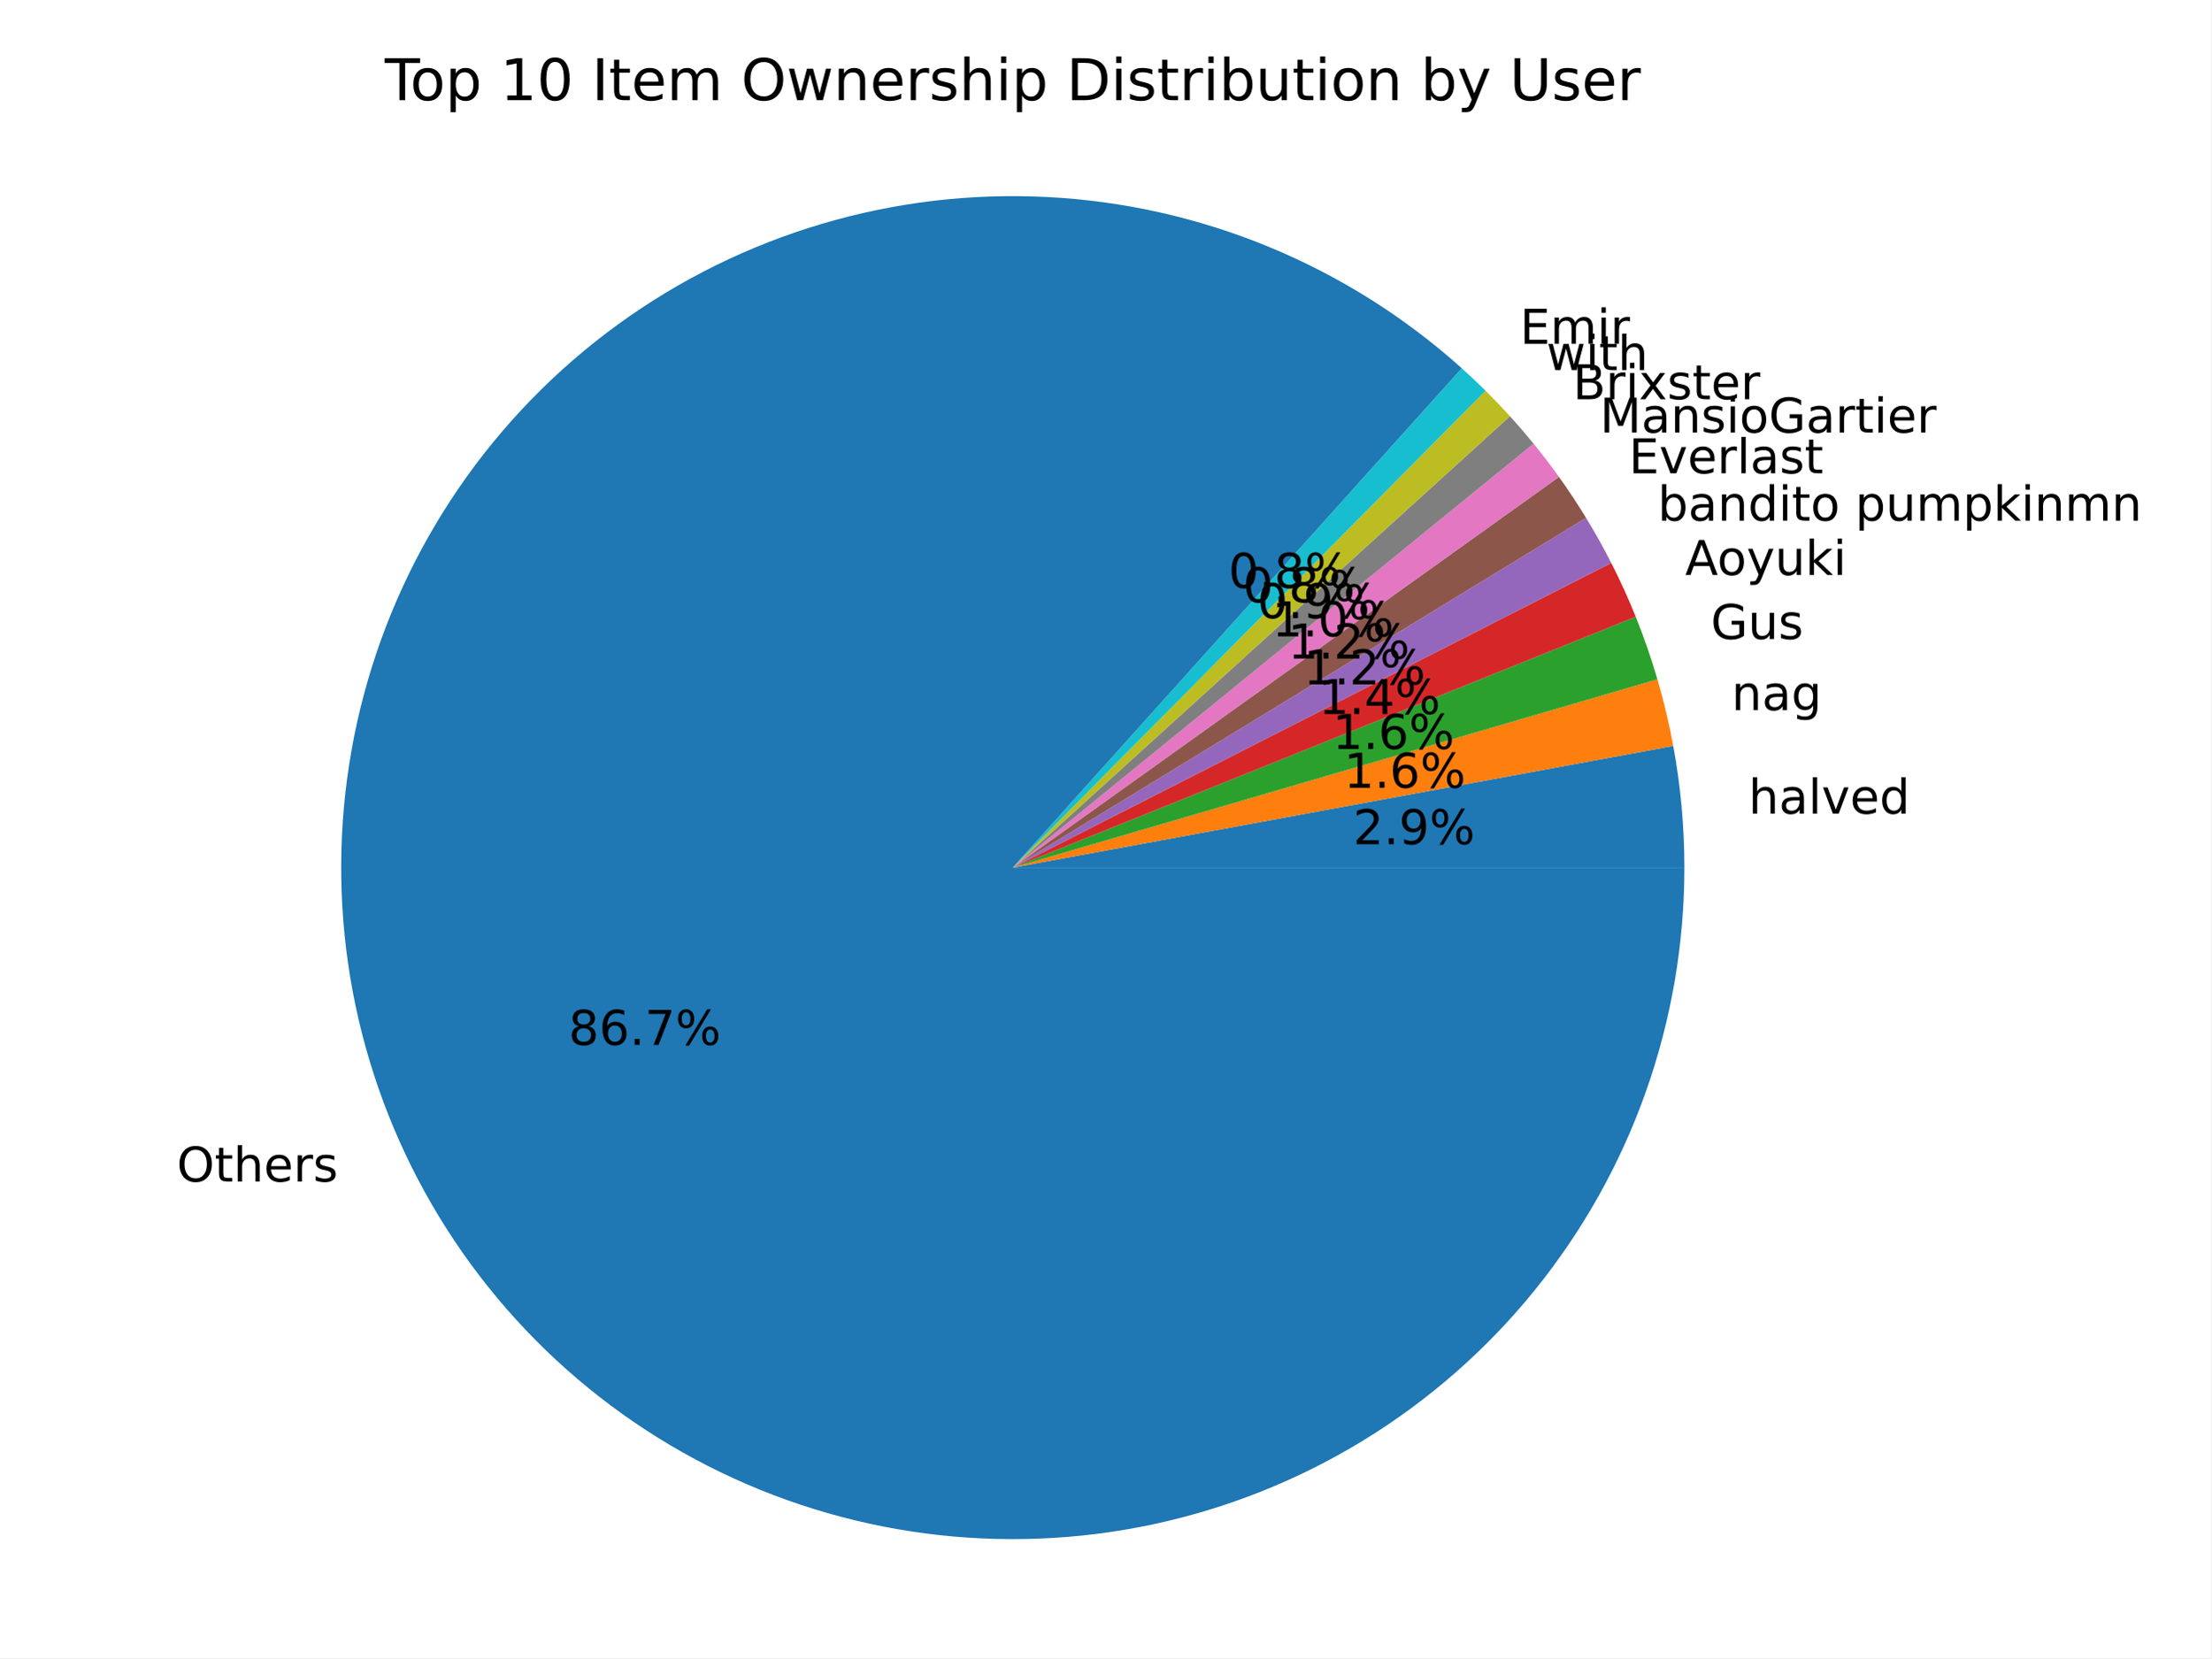
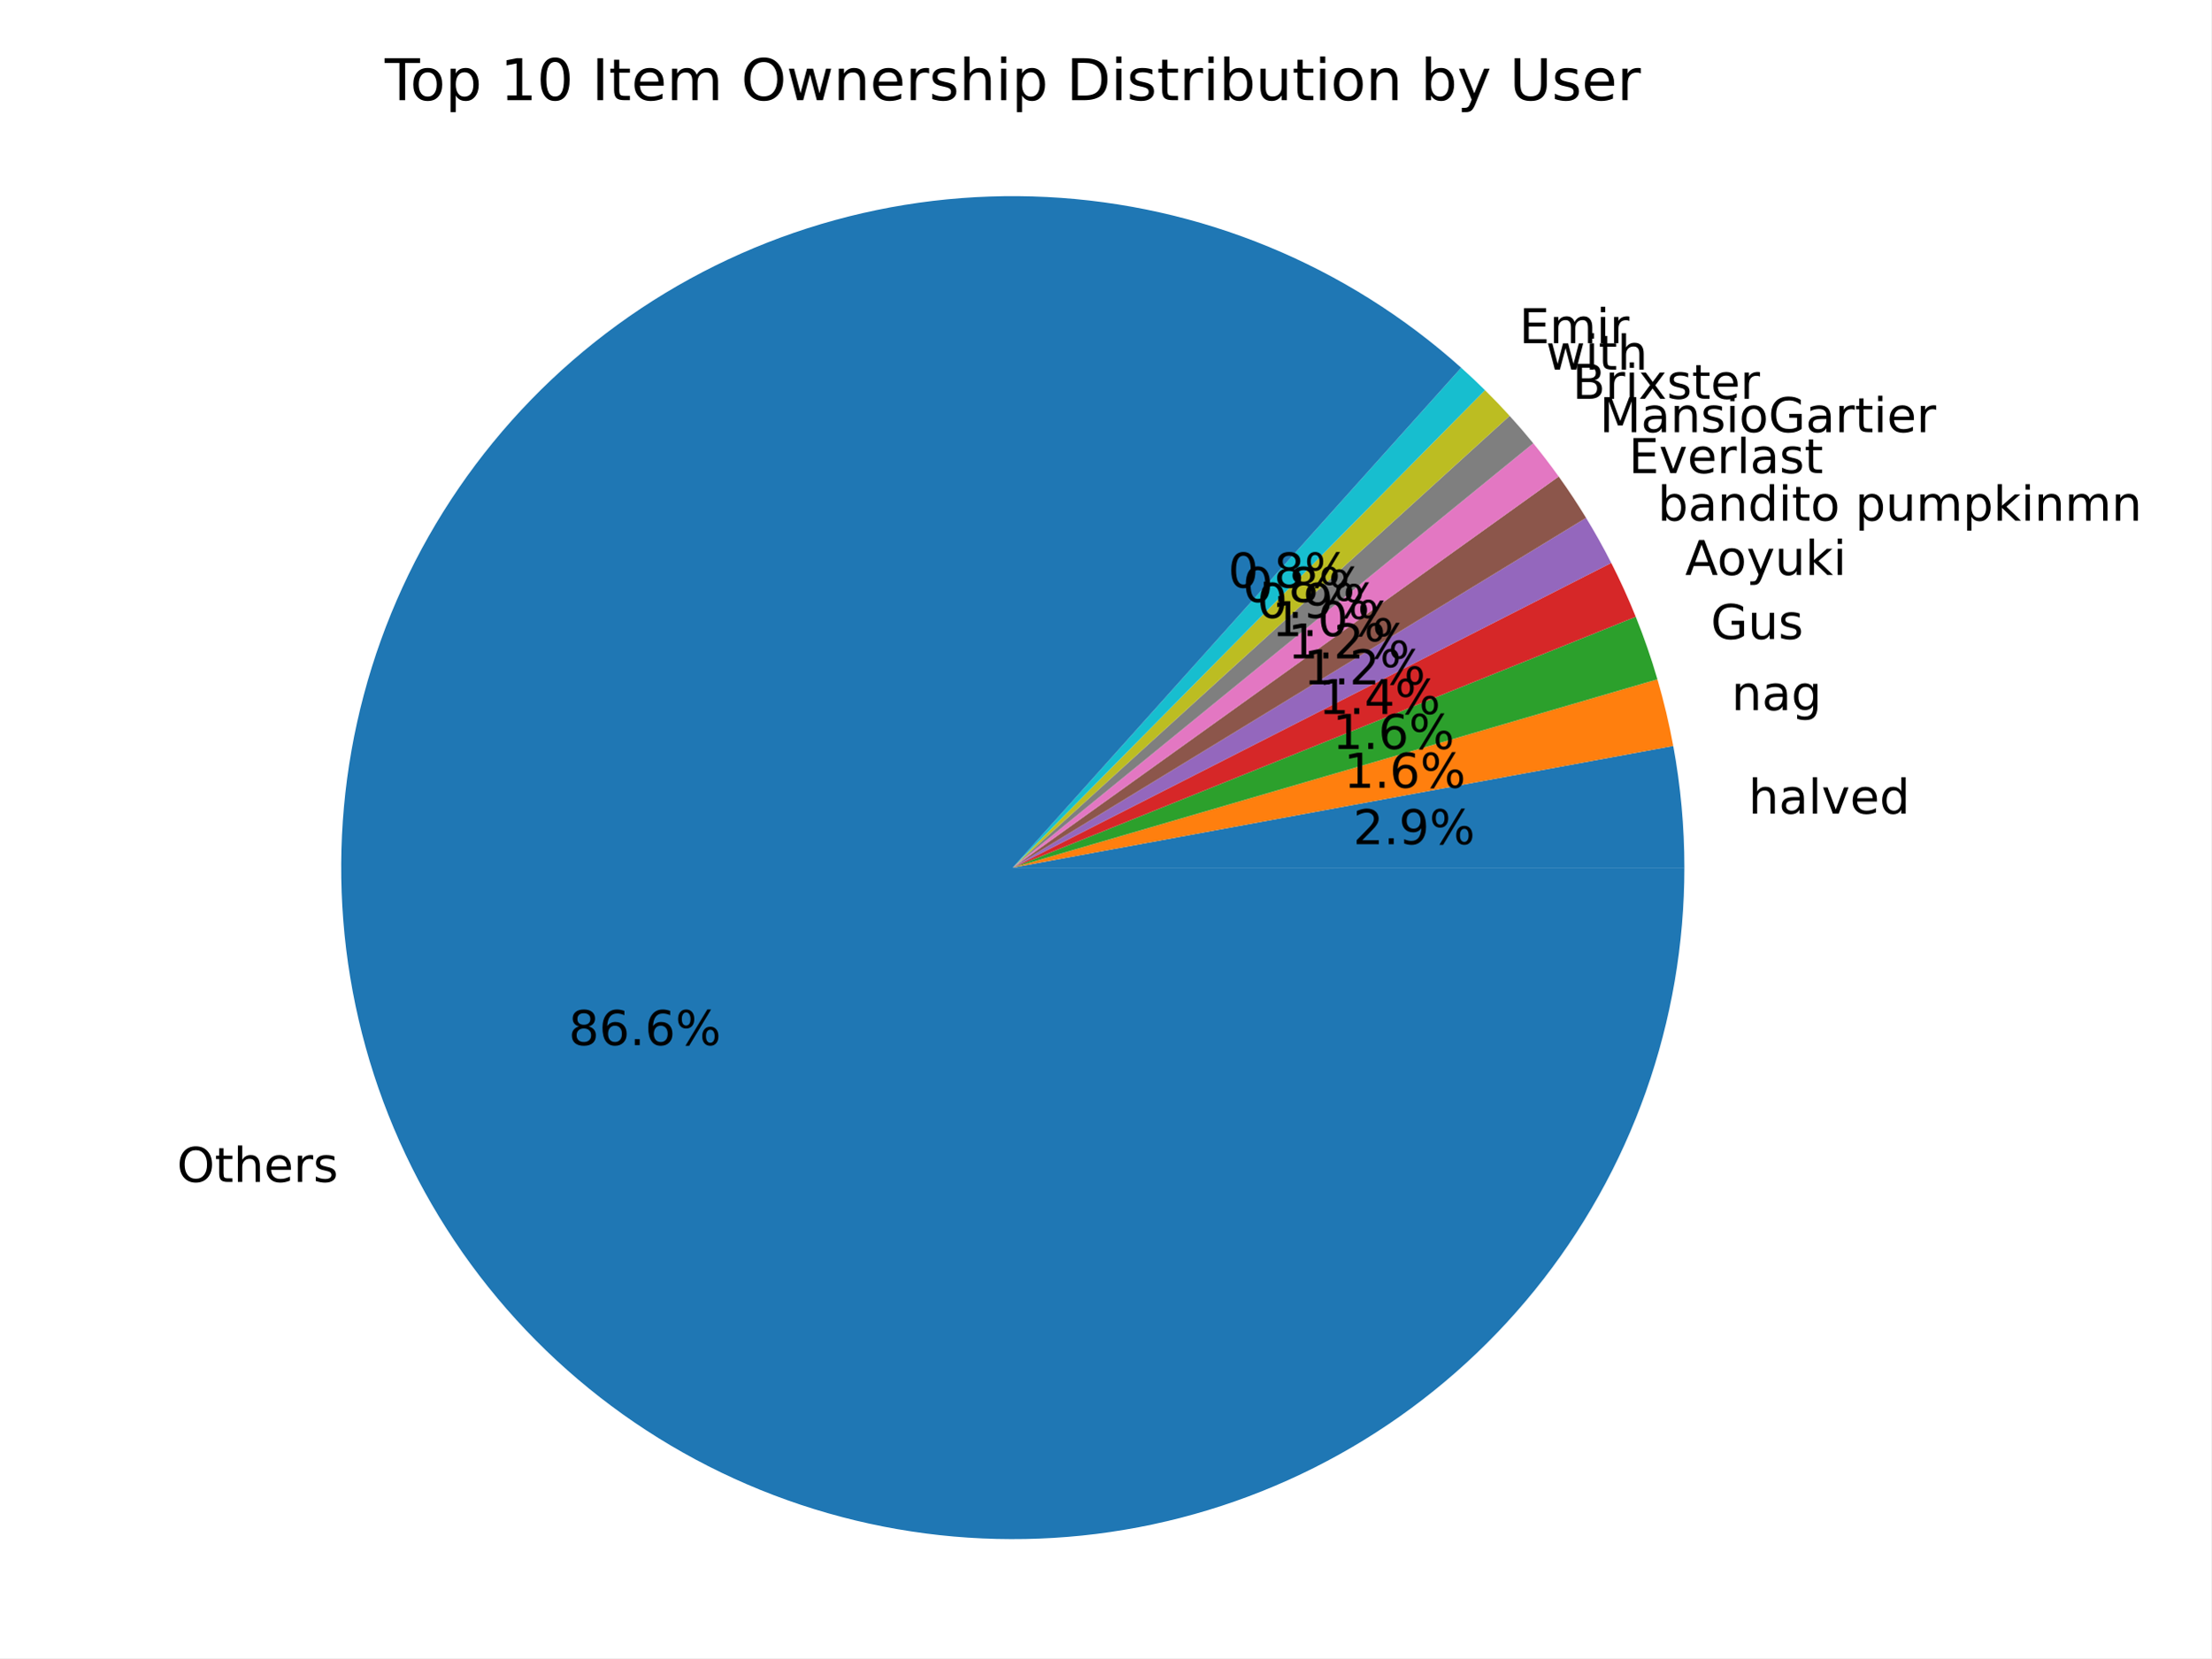
<svg xmlns="http://www.w3.org/2000/svg" xmlns:xlink="http://www.w3.org/1999/xlink" width="460.8pt" height="345.6pt" viewBox="0 0 460.8 345.6" version="1.1">
  <defs>
    <style type="text/css">*{stroke-linejoin: round; stroke-linecap: butt}</style>
  </defs>
  <g id="figure_1">
    <g id="patch_1">
      <path d="M 0 345.6  L 460.8 345.6  L 460.8 0  L 0 0  z " style="fill: #ffffff" />
    </g>
    <g id="axes_1">
      <g id="patch_2">
        <path d="M 351.03 180.84  C 351.03 176.588 350.836 172.337 350.449 168.103  C 350.062 163.868 349.482 159.653 348.711 155.471  L 211.066 180.84  z " style="fill: #1f77b4" />
      </g>
      <g id="patch_3">
        <path d="M 348.711 155.471  C 348.28 153.131 347.789 150.802 347.239 148.487  C 346.689 146.171 346.08 143.87 345.412 141.586  L 211.066 180.84  z " style="fill: #ff7f0e" />
      </g>
      <g id="patch_4">
        <path d="M 345.412 141.586  C 344.767 139.378 344.067 137.185 343.314 135.011  C 342.561 132.837 341.754 130.682 340.894 128.548  L 211.066 180.84  z " style="fill: #2ca02c" />
      </g>
      <g id="patch_5">
        <path d="M 340.894 128.548  C 340.126 126.641 339.316 124.751 338.464 122.879  C 337.613 121.008 336.721 119.156 335.788 117.324  L 211.066 180.84  z " style="fill: #d62728" />
      </g>
      <g id="patch_6">
        <path d="M 335.788 117.324  C 334.974 115.725 334.129 114.143 333.254 112.577  C 332.38 111.012 331.475 109.463 330.541 107.932  L 211.066 180.84  z " style="fill: #9467bd" />
      </g>
      <g id="patch_7">
-         <path d="M 330.541 107.932  C 329.652 106.476 328.737 105.036 327.796 103.613  C 326.854 102.19 325.887 100.785 324.894 99.397  L 211.066 180.84  z " style="fill: #8c564b" />
+         <path d="M 330.541 107.932  C 329.643 106.461 328.718 105.006 327.767 103.569  C 326.815 102.132 325.837 100.713 324.833 99.312  L 211.066 180.84  z " style="fill: #8c564b" />
      </g>
      <g id="patch_8">
-         <path d="M 324.894 99.397  C 324.049 98.216 323.186 97.049 322.305 95.894  C 321.423 94.74 320.524 93.6 319.607 92.473  L 211.066 180.84  z " style="fill: #e377c2" />
+         <path d="M 324.833 99.312  C 323.987 98.132 323.123 96.964 322.241 95.811  C 321.359 94.657 320.458 93.518 319.541 92.392  L 211.066 180.84  z " style="fill: #e377c2" />
      </g>
      <g id="patch_9">
-         <path d="M 319.607 92.473  C 318.812 91.497 318.003 90.53 317.182 89.575  C 316.36 88.62 315.526 87.676 314.679 86.744  L 211.066 180.84  z " style="fill: #7f7f7f" />
+         <path d="M 319.541 92.392  C 318.745 91.416 317.935 90.45 317.113 89.496  C 316.291 88.541 315.456 87.598 314.608 86.666  L 211.066 180.84  z " style="fill: #7f7f7f" />
      </g>
      <g id="patch_10">
-         <path d="M 314.679 86.744  C 313.856 85.837 313.02 84.941 312.173 84.056  C 311.326 83.171 310.468 82.298 309.598 81.436  L 211.066 180.84  z " style="fill: #bcbd22" />
+         <path d="M 314.608 86.666  C 313.778 85.753 312.936 84.852 312.083 83.961  C 311.229 83.071 310.363 82.192 309.486 81.325  L 211.066 180.84  z " style="fill: #bcbd22" />
      </g>
      <g id="patch_11">
-         <path d="M 309.598 81.436  C 308.79 80.635 307.973 79.844 307.146 79.063  C 306.319 78.283 305.482 77.512 304.637 76.752  L 211.066 180.84  z " style="fill: #17becf" />
+         <path d="M 309.486 81.325  C 308.678 80.525 307.859 79.735 307.031 78.955  C 306.203 78.176 305.366 77.406 304.519 76.647  L 211.066 180.84  z " style="fill: #17becf" />
      </g>
      <g id="patch_12">
-         <path d="M 304.637 76.752  C 292.802 66.113 279.238 57.569 264.531 51.49  C 249.823 45.411 234.186 41.885 218.293 41.063  C 202.4 40.241 186.483 42.136 171.227 46.666  C 155.971 51.196 141.599 58.295 128.729 67.656  C 115.86 77.018 104.681 88.507 95.675 101.627  C 86.668 114.748 79.965 129.308 75.853 144.682  C 71.742 160.056 70.283 176.02 71.539 191.884  C 72.794 207.749 76.747 223.284 83.226 237.82  C 89.704 252.355 98.615 265.68 109.574 277.22  C 120.532 288.76 133.379 298.347 147.561 305.568  C 161.743 312.788 177.053 317.538 192.832 319.611  C 208.61 321.684 224.628 321.051 240.193 317.739  C 255.759 314.427 270.647 308.485 284.215 300.168  C 297.783 291.85 309.833 281.28 319.847 268.911  C 329.861 256.542 337.692 242.556 343.004 227.554  C 348.315 212.553 351.03 196.754 351.03 180.84  L 211.066 180.84  z " style="fill: #1f77b4" />
+         <path d="M 304.519 76.647  C 292.675 66.023 279.105 57.496 264.394 51.434  C 249.683 45.372 234.046 41.862 218.156 41.056  C 202.265 40.25 186.353 42.16 171.104 46.702  C 155.856 51.245 141.493 58.355 128.634 67.726  C 115.775 77.097 104.608 88.592 95.613 101.716  C 86.619 114.841 79.927 129.404 75.828 144.777  C 71.728 160.151 70.28 176.112 71.546 191.973  C 72.811 207.833 76.772 223.362 83.258 237.891  C 89.743 252.421 98.659 265.738 109.621 277.27  C 120.583 288.802 133.432 298.381 147.614 305.594  C 161.796 312.808 177.104 317.55 192.88 319.617  C 208.657 321.685 224.67 321.047 240.232 317.731  C 255.794 314.416 270.677 308.471 284.24 300.152  C 297.803 291.834 309.849 281.263 319.859 268.896  C 329.869 256.528 337.698 242.544 343.007 227.545  C 348.316 212.546 351.03 196.751 351.03 180.84  L 211.066 180.84  z " style="fill: #1f77b4" />
      </g>
      <g id="matplotlib.axis_1" />
      <g id="matplotlib.axis_2" />
      <g id="text_1">
        <g transform="translate(364.3871 169.5882) scale(0.1 -0.1)">
          <defs>
            <path id="DejaVuSans-68" d="M 3513 2113  L 3513 0  L 2938 0  L 2938 2094  Q 2938 2591 2744 2837  Q 2550 3084 2163 3084  Q 1697 3084 1428 2787  Q 1159 2491 1159 1978  L 1159 0  L 581 0  L 581 4863  L 1159 4863  L 1159 2956  Q 1366 3272 1645 3428  Q 1925 3584 2291 3584  Q 2894 3584 3203 3211  Q 3513 2838 3513 2113  z " transform="scale(0.015625)" />
            <path id="DejaVuSans-61" d="M 2194 1759  Q 1497 1759 1228 1600  Q 959 1441 959 1056  Q 959 750 1161 570  Q 1363 391 1709 391  Q 2188 391 2477 730  Q 2766 1069 2766 1631  L 2766 1759  L 2194 1759  z M 3341 1997  L 3341 0  L 2766 0  L 2766 531  Q 2569 213 2275 61  Q 1981 -91 1556 -91  Q 1019 -91 701 211  Q 384 513 384 1019  Q 384 1609 779 1909  Q 1175 2209 1959 2209  L 2766 2209  L 2766 2266  Q 2766 2663 2505 2880  Q 2244 3097 1772 3097  Q 1472 3097 1187 3025  Q 903 2953 641 2809  L 641 3341  Q 956 3463 1253 3523  Q 1550 3584 1831 3584  Q 2591 3584 2966 3190  Q 3341 2797 3341 1997  z " transform="scale(0.015625)" />
            <path id="DejaVuSans-6c" d="M 603 4863  L 1178 4863  L 1178 0  L 603 0  L 603 4863  z " transform="scale(0.015625)" />
            <path id="DejaVuSans-76" d="M 191 3500  L 800 3500  L 1894 563  L 2988 3500  L 3597 3500  L 2284 0  L 1503 0  L 191 3500  z " transform="scale(0.015625)" />
            <path id="DejaVuSans-65" d="M 3597 1894  L 3597 1613  L 953 1613  Q 991 1019 1311 708  Q 1631 397 2203 397  Q 2534 397 2845 478  Q 3156 559 3463 722  L 3463 178  Q 3153 47 2828 -22  Q 2503 -91 2169 -91  Q 1331 -91 842 396  Q 353 884 353 1716  Q 353 2575 817 3079  Q 1281 3584 2069 3584  Q 2775 3584 3186 3129  Q 3597 2675 3597 1894  z M 3022 2063  Q 3016 2534 2758 2815  Q 2500 3097 2075 3097  Q 1594 3097 1305 2825  Q 1016 2553 972 2059  L 3022 2063  z " transform="scale(0.015625)" />
            <path id="DejaVuSans-64" d="M 2906 2969  L 2906 4863  L 3481 4863  L 3481 0  L 2906 0  L 2906 525  Q 2725 213 2448 61  Q 2172 -91 1784 -91  Q 1150 -91 751 415  Q 353 922 353 1747  Q 353 2572 751 3078  Q 1150 3584 1784 3584  Q 2172 3584 2448 3432  Q 2725 3281 2906 2969  z M 947 1747  Q 947 1113 1208 752  Q 1469 391 1925 391  Q 2381 391 2643 752  Q 2906 1113 2906 1747  Q 2906 2381 2643 2742  Q 2381 3103 1925 3103  Q 1469 3103 1208 2742  Q 947 2381 947 1747  z " transform="scale(0.015625)" />
          </defs>
          <use xlink:href="#DejaVuSans-68" />
          <use xlink:href="#DejaVuSans-61" x="63.379" />
          <use xlink:href="#DejaVuSans-6c" x="124.658" />
          <use xlink:href="#DejaVuSans-76" x="152.441" />
          <use xlink:href="#DejaVuSans-65" x="211.621" />
          <use xlink:href="#DejaVuSans-64" x="273.145" />
        </g>
      </g>
      <g id="text_2">
        <g transform="translate(281.9933 175.9569) scale(0.1 -0.1)">
          <defs>
            <path id="DejaVuSans-32" d="M 1228 531  L 3431 531  L 3431 0  L 469 0  L 469 531  Q 828 903 1448 1529  Q 2069 2156 2228 2338  Q 2531 2678 2651 2914  Q 2772 3150 2772 3378  Q 2772 3750 2511 3984  Q 2250 4219 1831 4219  Q 1534 4219 1204 4116  Q 875 4013 500 3803  L 500 4441  Q 881 4594 1212 4672  Q 1544 4750 1819 4750  Q 2544 4750 2975 4387  Q 3406 4025 3406 3419  Q 3406 3131 3298 2873  Q 3191 2616 2906 2266  Q 2828 2175 2409 1742  Q 1991 1309 1228 531  z " transform="scale(0.015625)" />
            <path id="DejaVuSans-2e" d="M 684 794  L 1344 794  L 1344 0  L 684 0  L 684 794  z " transform="scale(0.015625)" />
            <path id="DejaVuSans-39" d="M 703 97  L 703 672  Q 941 559 1184 500  Q 1428 441 1663 441  Q 2288 441 2617 861  Q 2947 1281 2994 2138  Q 2813 1869 2534 1725  Q 2256 1581 1919 1581  Q 1219 1581 811 2004  Q 403 2428 403 3163  Q 403 3881 828 4315  Q 1253 4750 1959 4750  Q 2769 4750 3195 4129  Q 3622 3509 3622 2328  Q 3622 1225 3098 567  Q 2575 -91 1691 -91  Q 1453 -91 1209 -44  Q 966 3 703 97  z M 1959 2075  Q 2384 2075 2632 2365  Q 2881 2656 2881 3163  Q 2881 3666 2632 3958  Q 2384 4250 1959 4250  Q 1534 4250 1286 3958  Q 1038 3666 1038 3163  Q 1038 2656 1286 2365  Q 1534 2075 1959 2075  z " transform="scale(0.015625)" />
            <path id="DejaVuSans-25" d="M 4653 2053  Q 4381 2053 4226 1822  Q 4072 1591 4072 1178  Q 4072 772 4226 539  Q 4381 306 4653 306  Q 4919 306 5073 539  Q 5228 772 5228 1178  Q 5228 1588 5073 1820  Q 4919 2053 4653 2053  z M 4653 2450  Q 5147 2450 5437 2106  Q 5728 1763 5728 1178  Q 5728 594 5436 251  Q 5144 -91 4653 -91  Q 4153 -91 3862 251  Q 3572 594 3572 1178  Q 3572 1766 3864 2108  Q 4156 2450 4653 2450  z M 1428 4353  Q 1159 4353 1004 4120  Q 850 3888 850 3481  Q 850 3069 1003 2837  Q 1156 2606 1428 2606  Q 1700 2606 1854 2837  Q 2009 3069 2009 3481  Q 2009 3884 1853 4118  Q 1697 4353 1428 4353  z M 4250 4750  L 4750 4750  L 1831 -91  L 1331 -91  L 4250 4750  z M 1428 4750  Q 1922 4750 2215 4408  Q 2509 4066 2509 3481  Q 2509 2891 2217 2550  Q 1925 2209 1428 2209  Q 931 2209 642 2551  Q 353 2894 353 3481  Q 353 4063 643 4406  Q 934 4750 1428 4750  z " transform="scale(0.015625)" />
          </defs>
          <use xlink:href="#DejaVuSans-32" />
          <use xlink:href="#DejaVuSans-2e" x="63.623" />
          <use xlink:href="#DejaVuSans-39" x="95.41" />
          <use xlink:href="#DejaVuSans-25" x="159.033" />
        </g>
      </g>
      <g id="text_3">
        <g transform="translate(360.8562 148.0105) scale(0.1 -0.1)">
          <defs>
            <path id="DejaVuSans-6e" d="M 3513 2113  L 3513 0  L 2938 0  L 2938 2094  Q 2938 2591 2744 2837  Q 2550 3084 2163 3084  Q 1697 3084 1428 2787  Q 1159 2491 1159 1978  L 1159 0  L 581 0  L 581 3500  L 1159 3500  L 1159 2956  Q 1366 3272 1645 3428  Q 1925 3584 2291 3584  Q 2894 3584 3203 3211  Q 3513 2838 3513 2113  z " transform="scale(0.015625)" />
            <path id="DejaVuSans-67" d="M 2906 1791  Q 2906 2416 2648 2759  Q 2391 3103 1925 3103  Q 1463 3103 1205 2759  Q 947 2416 947 1791  Q 947 1169 1205 825  Q 1463 481 1925 481  Q 2391 481 2648 825  Q 2906 1169 2906 1791  z M 3481 434  Q 3481 -459 3084 -895  Q 2688 -1331 1869 -1331  Q 1566 -1331 1297 -1286  Q 1028 -1241 775 -1147  L 775 -588  Q 1028 -725 1275 -790  Q 1522 -856 1778 -856  Q 2344 -856 2625 -561  Q 2906 -266 2906 331  L 2906 616  Q 2728 306 2450 153  Q 2172 0 1784 0  Q 1141 0 747 490  Q 353 981 353 1791  Q 353 2603 747 3093  Q 1141 3584 1784 3584  Q 2172 3584 2450 3431  Q 2728 3278 2906 2969  L 2906 3500  L 3481 3500  L 3481 434  z " transform="scale(0.015625)" />
          </defs>
          <use xlink:href="#DejaVuSans-6e" />
          <use xlink:href="#DejaVuSans-61" x="63.379" />
          <use xlink:href="#DejaVuSans-67" x="124.658" />
        </g>
      </g>
      <g id="text_4">
        <g transform="translate(280.0674 164.1873) scale(0.1 -0.1)">
          <defs>
            <path id="DejaVuSans-31" d="M 794 531  L 1825 531  L 1825 4091  L 703 3866  L 703 4441  L 1819 4666  L 2450 4666  L 2450 531  L 3481 531  L 3481 0  L 794 0  L 794 531  z " transform="scale(0.015625)" />
            <path id="DejaVuSans-36" d="M 2113 2584  Q 1688 2584 1439 2293  Q 1191 2003 1191 1497  Q 1191 994 1439 701  Q 1688 409 2113 409  Q 2538 409 2786 701  Q 3034 994 3034 1497  Q 3034 2003 2786 2293  Q 2538 2584 2113 2584  z M 3366 4563  L 3366 3988  Q 3128 4100 2886 4159  Q 2644 4219 2406 4219  Q 1781 4219 1451 3797  Q 1122 3375 1075 2522  Q 1259 2794 1537 2939  Q 1816 3084 2150 3084  Q 2853 3084 3261 2657  Q 3669 2231 3669 1497  Q 3669 778 3244 343  Q 2819 -91 2113 -91  Q 1303 -91 875 529  Q 447 1150 447 2328  Q 447 3434 972 4092  Q 1497 4750 2381 4750  Q 2619 4750 2861 4703  Q 3103 4656 3366 4563  z " transform="scale(0.015625)" />
          </defs>
          <use xlink:href="#DejaVuSans-31" />
          <use xlink:href="#DejaVuSans-2e" x="63.623" />
          <use xlink:href="#DejaVuSans-36" x="95.41" />
          <use xlink:href="#DejaVuSans-25" x="159.033" />
        </g>
      </g>
      <g id="text_5">
        <g transform="translate(356.5388 133.1878) scale(0.1 -0.1)">
          <defs>
            <path id="DejaVuSans-47" d="M 3809 666  L 3809 1919  L 2778 1919  L 2778 2438  L 4434 2438  L 4434 434  Q 4069 175 3628 42  Q 3188 -91 2688 -91  Q 1594 -91 976 548  Q 359 1188 359 2328  Q 359 3472 976 4111  Q 1594 4750 2688 4750  Q 3144 4750 3555 4637  Q 3966 4525 4313 4306  L 4313 3634  Q 3963 3931 3569 4081  Q 3175 4231 2741 4231  Q 1884 4231 1454 3753  Q 1025 3275 1025 2328  Q 1025 1384 1454 906  Q 1884 428 2741 428  Q 3075 428 3337 486  Q 3600 544 3809 666  z " transform="scale(0.015625)" />
            <path id="DejaVuSans-75" d="M 544 1381  L 544 3500  L 1119 3500  L 1119 1403  Q 1119 906 1312 657  Q 1506 409 1894 409  Q 2359 409 2629 706  Q 2900 1003 2900 1516  L 2900 3500  L 3475 3500  L 3475 0  L 2900 0  L 2900 538  Q 2691 219 2414 64  Q 2138 -91 1772 -91  Q 1169 -91 856 284  Q 544 659 544 1381  z M 1991 3584  L 1991 3584  z " transform="scale(0.015625)" />
            <path id="DejaVuSans-73" d="M 2834 3397  L 2834 2853  Q 2591 2978 2328 3040  Q 2066 3103 1784 3103  Q 1356 3103 1142 2972  Q 928 2841 928 2578  Q 928 2378 1081 2264  Q 1234 2150 1697 2047  L 1894 2003  Q 2506 1872 2764 1633  Q 3022 1394 3022 966  Q 3022 478 2636 193  Q 2250 -91 1575 -91  Q 1294 -91 989 -36  Q 684 19 347 128  L 347 722  Q 666 556 975 473  Q 1284 391 1588 391  Q 1994 391 2212 530  Q 2431 669 2431 922  Q 2431 1156 2273 1281  Q 2116 1406 1581 1522  L 1381 1569  Q 847 1681 609 1914  Q 372 2147 372 2553  Q 372 3047 722 3315  Q 1072 3584 1716 3584  Q 2034 3584 2315 3537  Q 2597 3491 2834 3397  z " transform="scale(0.015625)" />
          </defs>
          <use xlink:href="#DejaVuSans-47" />
          <use xlink:href="#DejaVuSans-75" x="77.49" />
          <use xlink:href="#DejaVuSans-73" x="140.869" />
        </g>
      </g>
      <g id="text_6">
        <g transform="translate(277.7124 156.1021) scale(0.1 -0.1)">
          <use xlink:href="#DejaVuSans-31" />
          <use xlink:href="#DejaVuSans-2e" x="63.623" />
          <use xlink:href="#DejaVuSans-36" x="95.41" />
          <use xlink:href="#DejaVuSans-25" x="159.033" />
        </g>
      </g>
      <g id="text_7">
        <g transform="translate(351.2043 119.8427) scale(0.1 -0.1)">
          <defs>
            <path id="DejaVuSans-41" d="M 2188 4044  L 1331 1722  L 3047 1722  L 2188 4044  z M 1831 4666  L 2547 4666  L 4325 0  L 3669 0  L 3244 1197  L 1141 1197  L 716 0  L 50 0  L 1831 4666  z " transform="scale(0.015625)" />
            <path id="DejaVuSans-6f" d="M 1959 3097  Q 1497 3097 1228 2736  Q 959 2375 959 1747  Q 959 1119 1226 758  Q 1494 397 1959 397  Q 2419 397 2687 759  Q 2956 1122 2956 1747  Q 2956 2369 2687 2733  Q 2419 3097 1959 3097  z M 1959 3584  Q 2709 3584 3137 3096  Q 3566 2609 3566 1747  Q 3566 888 3137 398  Q 2709 -91 1959 -91  Q 1206 -91 779 398  Q 353 888 353 1747  Q 353 2609 779 3096  Q 1206 3584 1959 3584  z " transform="scale(0.015625)" />
            <path id="DejaVuSans-79" d="M 2059 -325  Q 1816 -950 1584 -1140  Q 1353 -1331 966 -1331  L 506 -1331  L 506 -850  L 844 -850  Q 1081 -850 1212 -737  Q 1344 -625 1503 -206  L 1606 56  L 191 3500  L 800 3500  L 1894 763  L 2988 3500  L 3597 3500  L 2059 -325  z " transform="scale(0.015625)" />
            <path id="DejaVuSans-6b" d="M 581 4863  L 1159 4863  L 1159 1991  L 2875 3500  L 3609 3500  L 1753 1863  L 3688 0  L 2938 0  L 1159 1709  L 1159 0  L 581 0  L 581 4863  z " transform="scale(0.015625)" />
            <path id="DejaVuSans-69" d="M 603 3500  L 1178 3500  L 1178 0  L 603 0  L 603 3500  z M 603 4863  L 1178 4863  L 1178 4134  L 603 4134  L 603 4863  z " transform="scale(0.015625)" />
          </defs>
          <use xlink:href="#DejaVuSans-41" />
          <use xlink:href="#DejaVuSans-6f" x="66.658" />
          <use xlink:href="#DejaVuSans-79" x="127.84" />
          <use xlink:href="#DejaVuSans-75" x="187.02" />
          <use xlink:href="#DejaVuSans-6b" x="250.398" />
          <use xlink:href="#DejaVuSans-69" x="308.309" />
        </g>
      </g>
      <g id="text_8">
        <g transform="translate(274.8027 148.823) scale(0.1 -0.1)">
          <defs>
            <path id="DejaVuSans-34" d="M 2419 4116  L 825 1625  L 2419 1625  L 2419 4116  z M 2253 4666  L 3047 4666  L 3047 1625  L 3713 1625  L 3713 1100  L 3047 1100  L 3047 0  L 2419 0  L 2419 1100  L 313 1100  L 313 1709  L 2253 4666  z " transform="scale(0.015625)" />
          </defs>
          <use xlink:href="#DejaVuSans-31" />
          <use xlink:href="#DejaVuSans-2e" x="63.623" />
          <use xlink:href="#DejaVuSans-34" x="95.41" />
          <use xlink:href="#DejaVuSans-25" x="159.033" />
        </g>
      </g>
      <g id="text_9">
        <g transform="translate(345.4733 108.5105) scale(0.1 -0.1)">
          <defs>
            <path id="DejaVuSans-62" d="M 3116 1747  Q 3116 2381 2855 2742  Q 2594 3103 2138 3103  Q 1681 3103 1420 2742  Q 1159 2381 1159 1747  Q 1159 1113 1420 752  Q 1681 391 2138 391  Q 2594 391 2855 752  Q 3116 1113 3116 1747  z M 1159 2969  Q 1341 3281 1617 3432  Q 1894 3584 2278 3584  Q 2916 3584 3314 3078  Q 3713 2572 3713 1747  Q 3713 922 3314 415  Q 2916 -91 2278 -91  Q 1894 -91 1617 61  Q 1341 213 1159 525  L 1159 0  L 581 0  L 581 4863  L 1159 4863  L 1159 2969  z " transform="scale(0.015625)" />
            <path id="DejaVuSans-74" d="M 1172 4494  L 1172 3500  L 2356 3500  L 2356 3053  L 1172 3053  L 1172 1153  Q 1172 725 1289 603  Q 1406 481 1766 481  L 2356 481  L 2356 0  L 1766 0  Q 1100 0 847 248  Q 594 497 594 1153  L 594 3053  L 172 3053  L 172 3500  L 594 3500  L 594 4494  L 1172 4494  z " transform="scale(0.015625)" />
            <path id="DejaVuSans-20" transform="scale(0.015625)" />
            <path id="DejaVuSans-70" d="M 1159 525  L 1159 -1331  L 581 -1331  L 581 3500  L 1159 3500  L 1159 2969  Q 1341 3281 1617 3432  Q 1894 3584 2278 3584  Q 2916 3584 3314 3078  Q 3713 2572 3713 1747  Q 3713 922 3314 415  Q 2916 -91 2278 -91  Q 1894 -91 1617 61  Q 1341 213 1159 525  z M 3116 1747  Q 3116 2381 2855 2742  Q 2594 3103 2138 3103  Q 1681 3103 1420 2742  Q 1159 2381 1159 1747  Q 1159 1113 1420 752  Q 1681 391 2138 391  Q 2594 391 2855 752  Q 3116 1113 3116 1747  z " transform="scale(0.015625)" />
            <path id="DejaVuSans-6d" d="M 3328 2828  Q 3544 3216 3844 3400  Q 4144 3584 4550 3584  Q 5097 3584 5394 3201  Q 5691 2819 5691 2113  L 5691 0  L 5113 0  L 5113 2094  Q 5113 2597 4934 2840  Q 4756 3084 4391 3084  Q 3944 3084 3684 2787  Q 3425 2491 3425 1978  L 3425 0  L 2847 0  L 2847 2094  Q 2847 2600 2669 2842  Q 2491 3084 2119 3084  Q 1678 3084 1418 2786  Q 1159 2488 1159 1978  L 1159 0  L 581 0  L 581 3500  L 1159 3500  L 1159 2956  Q 1356 3278 1631 3431  Q 1906 3584 2284 3584  Q 2666 3584 2933 3390  Q 3200 3197 3328 2828  z " transform="scale(0.015625)" />
          </defs>
          <use xlink:href="#DejaVuSans-62" />
          <use xlink:href="#DejaVuSans-61" x="63.477" />
          <use xlink:href="#DejaVuSans-6e" x="124.756" />
          <use xlink:href="#DejaVuSans-64" x="188.135" />
          <use xlink:href="#DejaVuSans-69" x="251.611" />
          <use xlink:href="#DejaVuSans-74" x="279.395" />
          <use xlink:href="#DejaVuSans-6f" x="318.604" />
          <use xlink:href="#DejaVuSans-20" x="379.785" />
          <use xlink:href="#DejaVuSans-70" x="411.572" />
          <use xlink:href="#DejaVuSans-75" x="475.049" />
          <use xlink:href="#DejaVuSans-6d" x="538.428" />
          <use xlink:href="#DejaVuSans-70" x="635.84" />
          <use xlink:href="#DejaVuSans-6b" x="699.316" />
          <use xlink:href="#DejaVuSans-69" x="757.227" />
          <use xlink:href="#DejaVuSans-6e" x="785.01" />
          <use xlink:href="#DejaVuSans-6d" x="848.389" />
          <use xlink:href="#DejaVuSans-6e" x="945.801" />
        </g>
      </g>
      <g id="text_10">
        <g transform="translate(271.6767 142.6418) scale(0.1 -0.1)">
          <use xlink:href="#DejaVuSans-31" />
          <use xlink:href="#DejaVuSans-2e" x="63.623" />
          <use xlink:href="#DejaVuSans-32" x="95.41" />
          <use xlink:href="#DejaVuSans-25" x="159.033" />
        </g>
      </g>
      <g id="text_11">
-         <g transform="translate(339.4686 98.64977) scale(0.1 -0.1)">
+         <g transform="translate(339.4367 98.60162) scale(0.1 -0.1)">
          <defs>
            <path id="DejaVuSans-45" d="M 628 4666  L 3578 4666  L 3578 4134  L 1259 4134  L 1259 2753  L 3481 2753  L 3481 2222  L 1259 2222  L 1259 531  L 3634 531  L 3634 0  L 628 0  L 628 4666  z " transform="scale(0.015625)" />
            <path id="DejaVuSans-72" d="M 2631 2963  Q 2534 3019 2420 3045  Q 2306 3072 2169 3072  Q 1681 3072 1420 2755  Q 1159 2438 1159 1844  L 1159 0  L 581 0  L 581 3500  L 1159 3500  L 1159 2956  Q 1341 3275 1631 3429  Q 1922 3584 2338 3584  Q 2397 3584 2469 3576  Q 2541 3569 2628 3553  L 2631 2963  z " transform="scale(0.015625)" />
          </defs>
          <use xlink:href="#DejaVuSans-45" />
          <use xlink:href="#DejaVuSans-76" x="63.184" />
          <use xlink:href="#DejaVuSans-65" x="122.363" />
          <use xlink:href="#DejaVuSans-72" x="183.887" />
          <use xlink:href="#DejaVuSans-6c" x="225" />
          <use xlink:href="#DejaVuSans-61" x="252.783" />
          <use xlink:href="#DejaVuSans-73" x="314.062" />
          <use xlink:href="#DejaVuSans-74" x="366.162" />
        </g>
      </g>
      <g id="text_12">
-         <g transform="translate(268.4014 137.2632) scale(0.1 -0.1)">
+         <g transform="translate(268.384 137.237) scale(0.1 -0.1)">
          <use xlink:href="#DejaVuSans-31" />
          <use xlink:href="#DejaVuSans-2e" x="63.623" />
          <use xlink:href="#DejaVuSans-32" x="95.41" />
          <use xlink:href="#DejaVuSans-25" x="159.033" />
        </g>
      </g>
      <g id="text_13">
-         <g transform="translate(333.4285 90.15911) scale(0.1 -0.1)">
+         <g transform="translate(333.3584 90.06735) scale(0.1 -0.1)">
          <defs>
            <path id="DejaVuSans-4d" d="M 628 4666  L 1569 4666  L 2759 1491  L 3956 4666  L 4897 4666  L 4897 0  L 4281 0  L 4281 4097  L 3078 897  L 2444 897  L 1241 4097  L 1241 0  L 628 0  L 628 4666  z " transform="scale(0.015625)" />
          </defs>
          <use xlink:href="#DejaVuSans-4d" />
          <use xlink:href="#DejaVuSans-61" x="86.279" />
          <use xlink:href="#DejaVuSans-6e" x="147.559" />
          <use xlink:href="#DejaVuSans-73" x="210.938" />
          <use xlink:href="#DejaVuSans-69" x="263.037" />
          <use xlink:href="#DejaVuSans-6f" x="290.82" />
          <use xlink:href="#DejaVuSans-47" x="352.002" />
          <use xlink:href="#DejaVuSans-61" x="429.492" />
          <use xlink:href="#DejaVuSans-72" x="490.771" />
          <use xlink:href="#DejaVuSans-74" x="531.885" />
          <use xlink:href="#DejaVuSans-69" x="571.094" />
          <use xlink:href="#DejaVuSans-65" x="598.877" />
          <use xlink:href="#DejaVuSans-72" x="660.4" />
        </g>
      </g>
      <g id="text_14">
-         <g transform="translate(265.1068 132.632) scale(0.1 -0.1)">
+         <g transform="translate(265.0686 132.5819) scale(0.1 -0.1)">
          <defs>
            <path id="DejaVuSans-30" d="M 2034 4250  Q 1547 4250 1301 3770  Q 1056 3291 1056 2328  Q 1056 1369 1301 889  Q 1547 409 2034 409  Q 2525 409 2770 889  Q 3016 1369 3016 2328  Q 3016 3291 2770 3770  Q 2525 4250 2034 4250  z M 2034 4750  Q 2819 4750 3233 4129  Q 3647 3509 3647 2328  Q 3647 1150 3233 529  Q 2819 -91 2034 -91  Q 1250 -91 836 529  Q 422 1150 422 2328  Q 422 3509 836 4129  Q 1250 4750 2034 4750  z " transform="scale(0.015625)" />
          </defs>
          <use xlink:href="#DejaVuSans-31" />
          <use xlink:href="#DejaVuSans-2e" x="63.623" />
          <use xlink:href="#DejaVuSans-30" x="95.41" />
          <use xlink:href="#DejaVuSans-25" x="159.033" />
        </g>
      </g>
      <g id="text_15">
-         <g transform="translate(327.7933 83.20811) scale(0.1 -0.1)">
+         <g transform="translate(327.718 83.12059) scale(0.1 -0.1)">
          <defs>
            <path id="DejaVuSans-42" d="M 1259 2228  L 1259 519  L 2272 519  Q 2781 519 3026 730  Q 3272 941 3272 1375  Q 3272 1813 3026 2020  Q 2781 2228 2272 2228  L 1259 2228  z M 1259 4147  L 1259 2741  L 2194 2741  Q 2656 2741 2882 2914  Q 3109 3088 3109 3444  Q 3109 3797 2882 3972  Q 2656 4147 2194 4147  L 1259 4147  z M 628 4666  L 2241 4666  Q 2963 4666 3353 4366  Q 3744 4066 3744 3513  Q 3744 3084 3544 2831  Q 3344 2578 2956 2516  Q 3422 2416 3680 2098  Q 3938 1781 3938 1306  Q 3938 681 3513 340  Q 3088 0 2303 0  L 628 0  L 628 4666  z " transform="scale(0.015625)" />
            <path id="DejaVuSans-78" d="M 3513 3500  L 2247 1797  L 3578 0  L 2900 0  L 1881 1375  L 863 0  L 184 0  L 1544 1831  L 300 3500  L 978 3500  L 1906 2253  L 2834 3500  L 3513 3500  z " transform="scale(0.015625)" />
          </defs>
          <use xlink:href="#DejaVuSans-42" />
          <use xlink:href="#DejaVuSans-72" x="68.604" />
          <use xlink:href="#DejaVuSans-69" x="109.717" />
          <use xlink:href="#DejaVuSans-78" x="137.5" />
          <use xlink:href="#DejaVuSans-73" x="196.68" />
          <use xlink:href="#DejaVuSans-74" x="248.779" />
          <use xlink:href="#DejaVuSans-65" x="287.988" />
          <use xlink:href="#DejaVuSans-72" x="349.512" />
        </g>
      </g>
      <g id="text_16">
-         <g transform="translate(262.0331 128.8405) scale(0.1 -0.1)">
+         <g transform="translate(261.992 128.7928) scale(0.1 -0.1)">
          <use xlink:href="#DejaVuSans-30" />
          <use xlink:href="#DejaVuSans-2e" x="63.623" />
          <use xlink:href="#DejaVuSans-39" x="95.41" />
          <use xlink:href="#DejaVuSans-25" x="159.033" />
        </g>
      </g>
      <g id="text_17">
-         <g transform="translate(322.2841 77.13721) scale(0.1 -0.1)">
+         <g transform="translate(322.1843 77.03298) scale(0.1 -0.1)">
          <defs>
            <path id="DejaVuSans-77" d="M 269 3500  L 844 3500  L 1563 769  L 2278 3500  L 2956 3500  L 3675 769  L 4391 3500  L 4966 3500  L 4050 0  L 3372 0  L 2619 2869  L 1863 0  L 1184 0  L 269 3500  z " transform="scale(0.015625)" />
          </defs>
          <use xlink:href="#DejaVuSans-77" />
          <use xlink:href="#DejaVuSans-69" x="81.787" />
          <use xlink:href="#DejaVuSans-74" x="109.57" />
          <use xlink:href="#DejaVuSans-68" x="148.779" />
        </g>
      </g>
      <g id="text_18">
-         <g transform="translate(259.0281 125.5291) scale(0.1 -0.1)">
+         <g transform="translate(258.9736 125.4723) scale(0.1 -0.1)">
          <defs>
            <path id="DejaVuSans-38" d="M 2034 2216  Q 1584 2216 1326 1975  Q 1069 1734 1069 1313  Q 1069 891 1326 650  Q 1584 409 2034 409  Q 2484 409 2743 651  Q 3003 894 3003 1313  Q 3003 1734 2745 1975  Q 2488 2216 2034 2216  z M 1403 2484  Q 997 2584 770 2862  Q 544 3141 544 3541  Q 544 4100 942 4425  Q 1341 4750 2034 4750  Q 2731 4750 3128 4425  Q 3525 4100 3525 3541  Q 3525 3141 3298 2862  Q 3072 2584 2669 2484  Q 3125 2378 3379 2068  Q 3634 1759 3634 1313  Q 3634 634 3220 271  Q 2806 -91 2034 -91  Q 1263 -91 848 271  Q 434 634 434 1313  Q 434 1759 690 2068  Q 947 2378 1403 2484  z M 1172 3481  Q 1172 3119 1398 2916  Q 1625 2713 2034 2713  Q 2441 2713 2670 2916  Q 2900 3119 2900 3481  Q 2900 3844 2670 4047  Q 2441 4250 2034 4250  Q 1625 4250 1398 4047  Q 1172 3844 1172 3481  z " transform="scale(0.015625)" />
          </defs>
          <use xlink:href="#DejaVuSans-30" />
          <use xlink:href="#DejaVuSans-2e" x="63.623" />
          <use xlink:href="#DejaVuSans-38" x="95.41" />
          <use xlink:href="#DejaVuSans-25" x="159.033" />
        </g>
      </g>
      <g id="text_19">
-         <g transform="translate(316.7539 71.64521) scale(0.1 -0.1)">
+         <g transform="translate(316.6279 71.52638) scale(0.1 -0.1)">
          <use xlink:href="#DejaVuSans-45" />
          <use xlink:href="#DejaVuSans-6d" x="63.184" />
          <use xlink:href="#DejaVuSans-69" x="160.596" />
          <use xlink:href="#DejaVuSans-72" x="188.379" />
        </g>
      </g>
      <g id="text_20">
-         <g transform="translate(256.0116 122.5335) scale(0.1 -0.1)">
+         <g transform="translate(255.9428 122.4687) scale(0.1 -0.1)">
          <use xlink:href="#DejaVuSans-30" />
          <use xlink:href="#DejaVuSans-2e" x="63.623" />
          <use xlink:href="#DejaVuSans-38" x="95.41" />
          <use xlink:href="#DejaVuSans-25" x="159.033" />
        </g>
      </g>
      <g id="text_21">
-         <g transform="translate(36.83841 246.2768) scale(0.1 -0.1)">
+         <g transform="translate(36.87368 246.3559) scale(0.1 -0.1)">
          <defs>
            <path id="DejaVuSans-4f" d="M 2522 4238  Q 1834 4238 1429 3725  Q 1025 3213 1025 2328  Q 1025 1447 1429 934  Q 1834 422 2522 422  Q 3209 422 3611 934  Q 4013 1447 4013 2328  Q 4013 3213 3611 3725  Q 3209 4238 2522 4238  z M 2522 4750  Q 3503 4750 4090 4092  Q 4678 3434 4678 2328  Q 4678 1225 4090 567  Q 3503 -91 2522 -91  Q 1538 -91 948 565  Q 359 1222 359 2328  Q 359 3434 948 4092  Q 1538 4750 2522 4750  z " transform="scale(0.015625)" />
          </defs>
          <use xlink:href="#DejaVuSans-4f" />
          <use xlink:href="#DejaVuSans-74" x="78.711" />
          <use xlink:href="#DejaVuSans-68" x="117.92" />
          <use xlink:href="#DejaVuSans-65" x="181.299" />
          <use xlink:href="#DejaVuSans-72" x="242.822" />
          <use xlink:href="#DejaVuSans-73" x="283.936" />
        </g>
      </g>
      <g id="text_22">
-         <g transform="translate(118.4781 217.7871) scale(0.1 -0.1)">
-           <defs>
-             <path id="DejaVuSans-37" d="M 525 4666  L 3525 4666  L 3525 4397  L 1831 0  L 1172 0  L 2766 4134  L 525 4134  L 525 4666  z " transform="scale(0.015625)" />
-           </defs>
+         <g transform="translate(118.4974 217.8302) scale(0.1 -0.1)">
          <use xlink:href="#DejaVuSans-38" />
          <use xlink:href="#DejaVuSans-36" x="63.623" />
          <use xlink:href="#DejaVuSans-2e" x="127.246" />
-           <use xlink:href="#DejaVuSans-37" x="159.033" />
+           <use xlink:href="#DejaVuSans-36" x="159.033" />
          <use xlink:href="#DejaVuSans-25" x="222.656" />
        </g>
      </g>
      <g id="text_23">
        <g transform="translate(80.17313 20.88) scale(0.12 -0.12)">
          <defs>
            <path id="DejaVuSans-54" d="M -19 4666  L 3928 4666  L 3928 4134  L 2272 4134  L 2272 0  L 1638 0  L 1638 4134  L -19 4134  L -19 4666  z " transform="scale(0.015625)" />
            <path id="DejaVuSans-49" d="M 628 4666  L 1259 4666  L 1259 0  L 628 0  L 628 4666  z " transform="scale(0.015625)" />
            <path id="DejaVuSans-44" d="M 1259 4147  L 1259 519  L 2022 519  Q 2988 519 3436 956  Q 3884 1394 3884 2338  Q 3884 3275 3436 3711  Q 2988 4147 2022 4147  L 1259 4147  z M 628 4666  L 1925 4666  Q 3281 4666 3915 4102  Q 4550 3538 4550 2338  Q 4550 1131 3912 565  Q 3275 0 1925 0  L 628 0  L 628 4666  z " transform="scale(0.015625)" />
            <path id="DejaVuSans-55" d="M 556 4666  L 1191 4666  L 1191 1831  Q 1191 1081 1462 751  Q 1734 422 2344 422  Q 2950 422 3222 751  Q 3494 1081 3494 1831  L 3494 4666  L 4128 4666  L 4128 1753  Q 4128 841 3676 375  Q 3225 -91 2344 -91  Q 1459 -91 1007 375  Q 556 841 556 1753  L 556 4666  z " transform="scale(0.015625)" />
          </defs>
          <use xlink:href="#DejaVuSans-54" />
          <use xlink:href="#DejaVuSans-6f" x="44.084" />
          <use xlink:href="#DejaVuSans-70" x="105.266" />
          <use xlink:href="#DejaVuSans-20" x="168.742" />
          <use xlink:href="#DejaVuSans-31" x="200.529" />
          <use xlink:href="#DejaVuSans-30" x="264.152" />
          <use xlink:href="#DejaVuSans-20" x="327.775" />
          <use xlink:href="#DejaVuSans-49" x="359.562" />
          <use xlink:href="#DejaVuSans-74" x="389.055" />
          <use xlink:href="#DejaVuSans-65" x="428.264" />
          <use xlink:href="#DejaVuSans-6d" x="489.787" />
          <use xlink:href="#DejaVuSans-20" x="587.199" />
          <use xlink:href="#DejaVuSans-4f" x="618.986" />
          <use xlink:href="#DejaVuSans-77" x="697.697" />
          <use xlink:href="#DejaVuSans-6e" x="779.484" />
          <use xlink:href="#DejaVuSans-65" x="842.863" />
          <use xlink:href="#DejaVuSans-72" x="904.387" />
          <use xlink:href="#DejaVuSans-73" x="945.5" />
          <use xlink:href="#DejaVuSans-68" x="997.6" />
          <use xlink:href="#DejaVuSans-69" x="1060.979" />
          <use xlink:href="#DejaVuSans-70" x="1088.762" />
          <use xlink:href="#DejaVuSans-20" x="1152.238" />
          <use xlink:href="#DejaVuSans-44" x="1184.025" />
          <use xlink:href="#DejaVuSans-69" x="1261.027" />
          <use xlink:href="#DejaVuSans-73" x="1288.811" />
          <use xlink:href="#DejaVuSans-74" x="1340.91" />
          <use xlink:href="#DejaVuSans-72" x="1380.119" />
          <use xlink:href="#DejaVuSans-69" x="1421.232" />
          <use xlink:href="#DejaVuSans-62" x="1449.016" />
          <use xlink:href="#DejaVuSans-75" x="1512.492" />
          <use xlink:href="#DejaVuSans-74" x="1575.871" />
          <use xlink:href="#DejaVuSans-69" x="1615.08" />
          <use xlink:href="#DejaVuSans-6f" x="1642.863" />
          <use xlink:href="#DejaVuSans-6e" x="1704.045" />
          <use xlink:href="#DejaVuSans-20" x="1767.424" />
          <use xlink:href="#DejaVuSans-62" x="1799.211" />
          <use xlink:href="#DejaVuSans-79" x="1862.688" />
          <use xlink:href="#DejaVuSans-20" x="1921.867" />
          <use xlink:href="#DejaVuSans-55" x="1953.654" />
          <use xlink:href="#DejaVuSans-73" x="2026.848" />
          <use xlink:href="#DejaVuSans-65" x="2078.947" />
          <use xlink:href="#DejaVuSans-72" x="2140.471" />
        </g>
      </g>
    </g>
  </g>
</svg>
